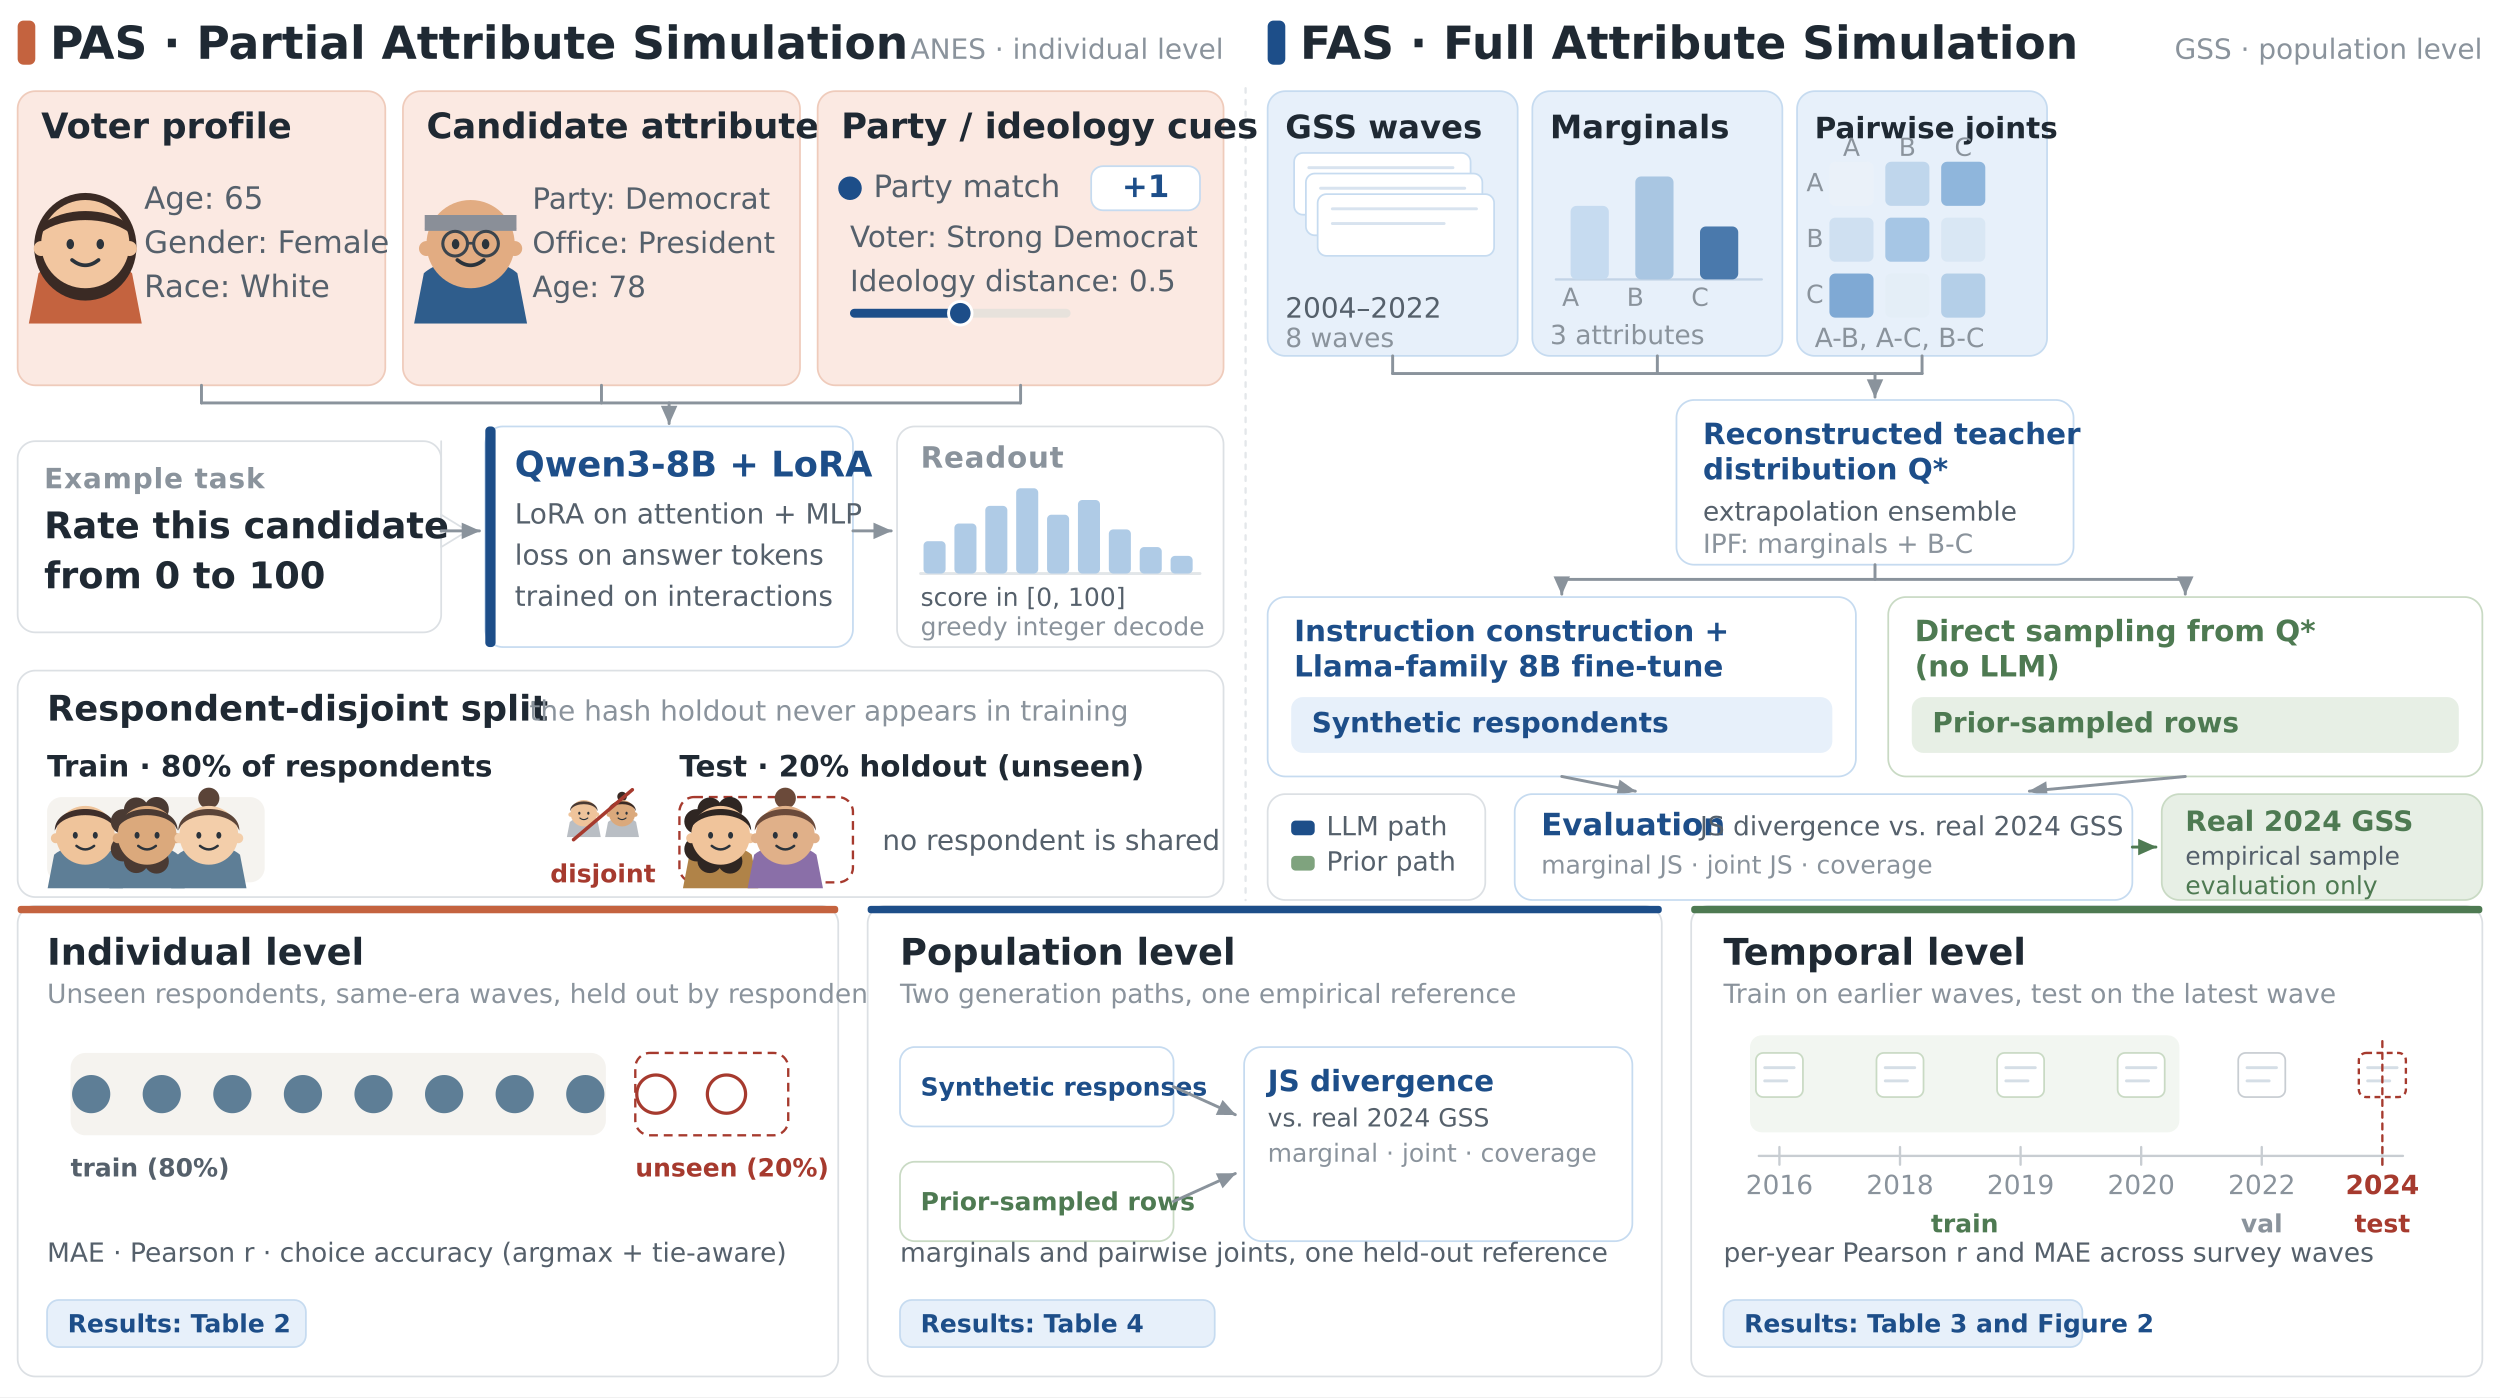
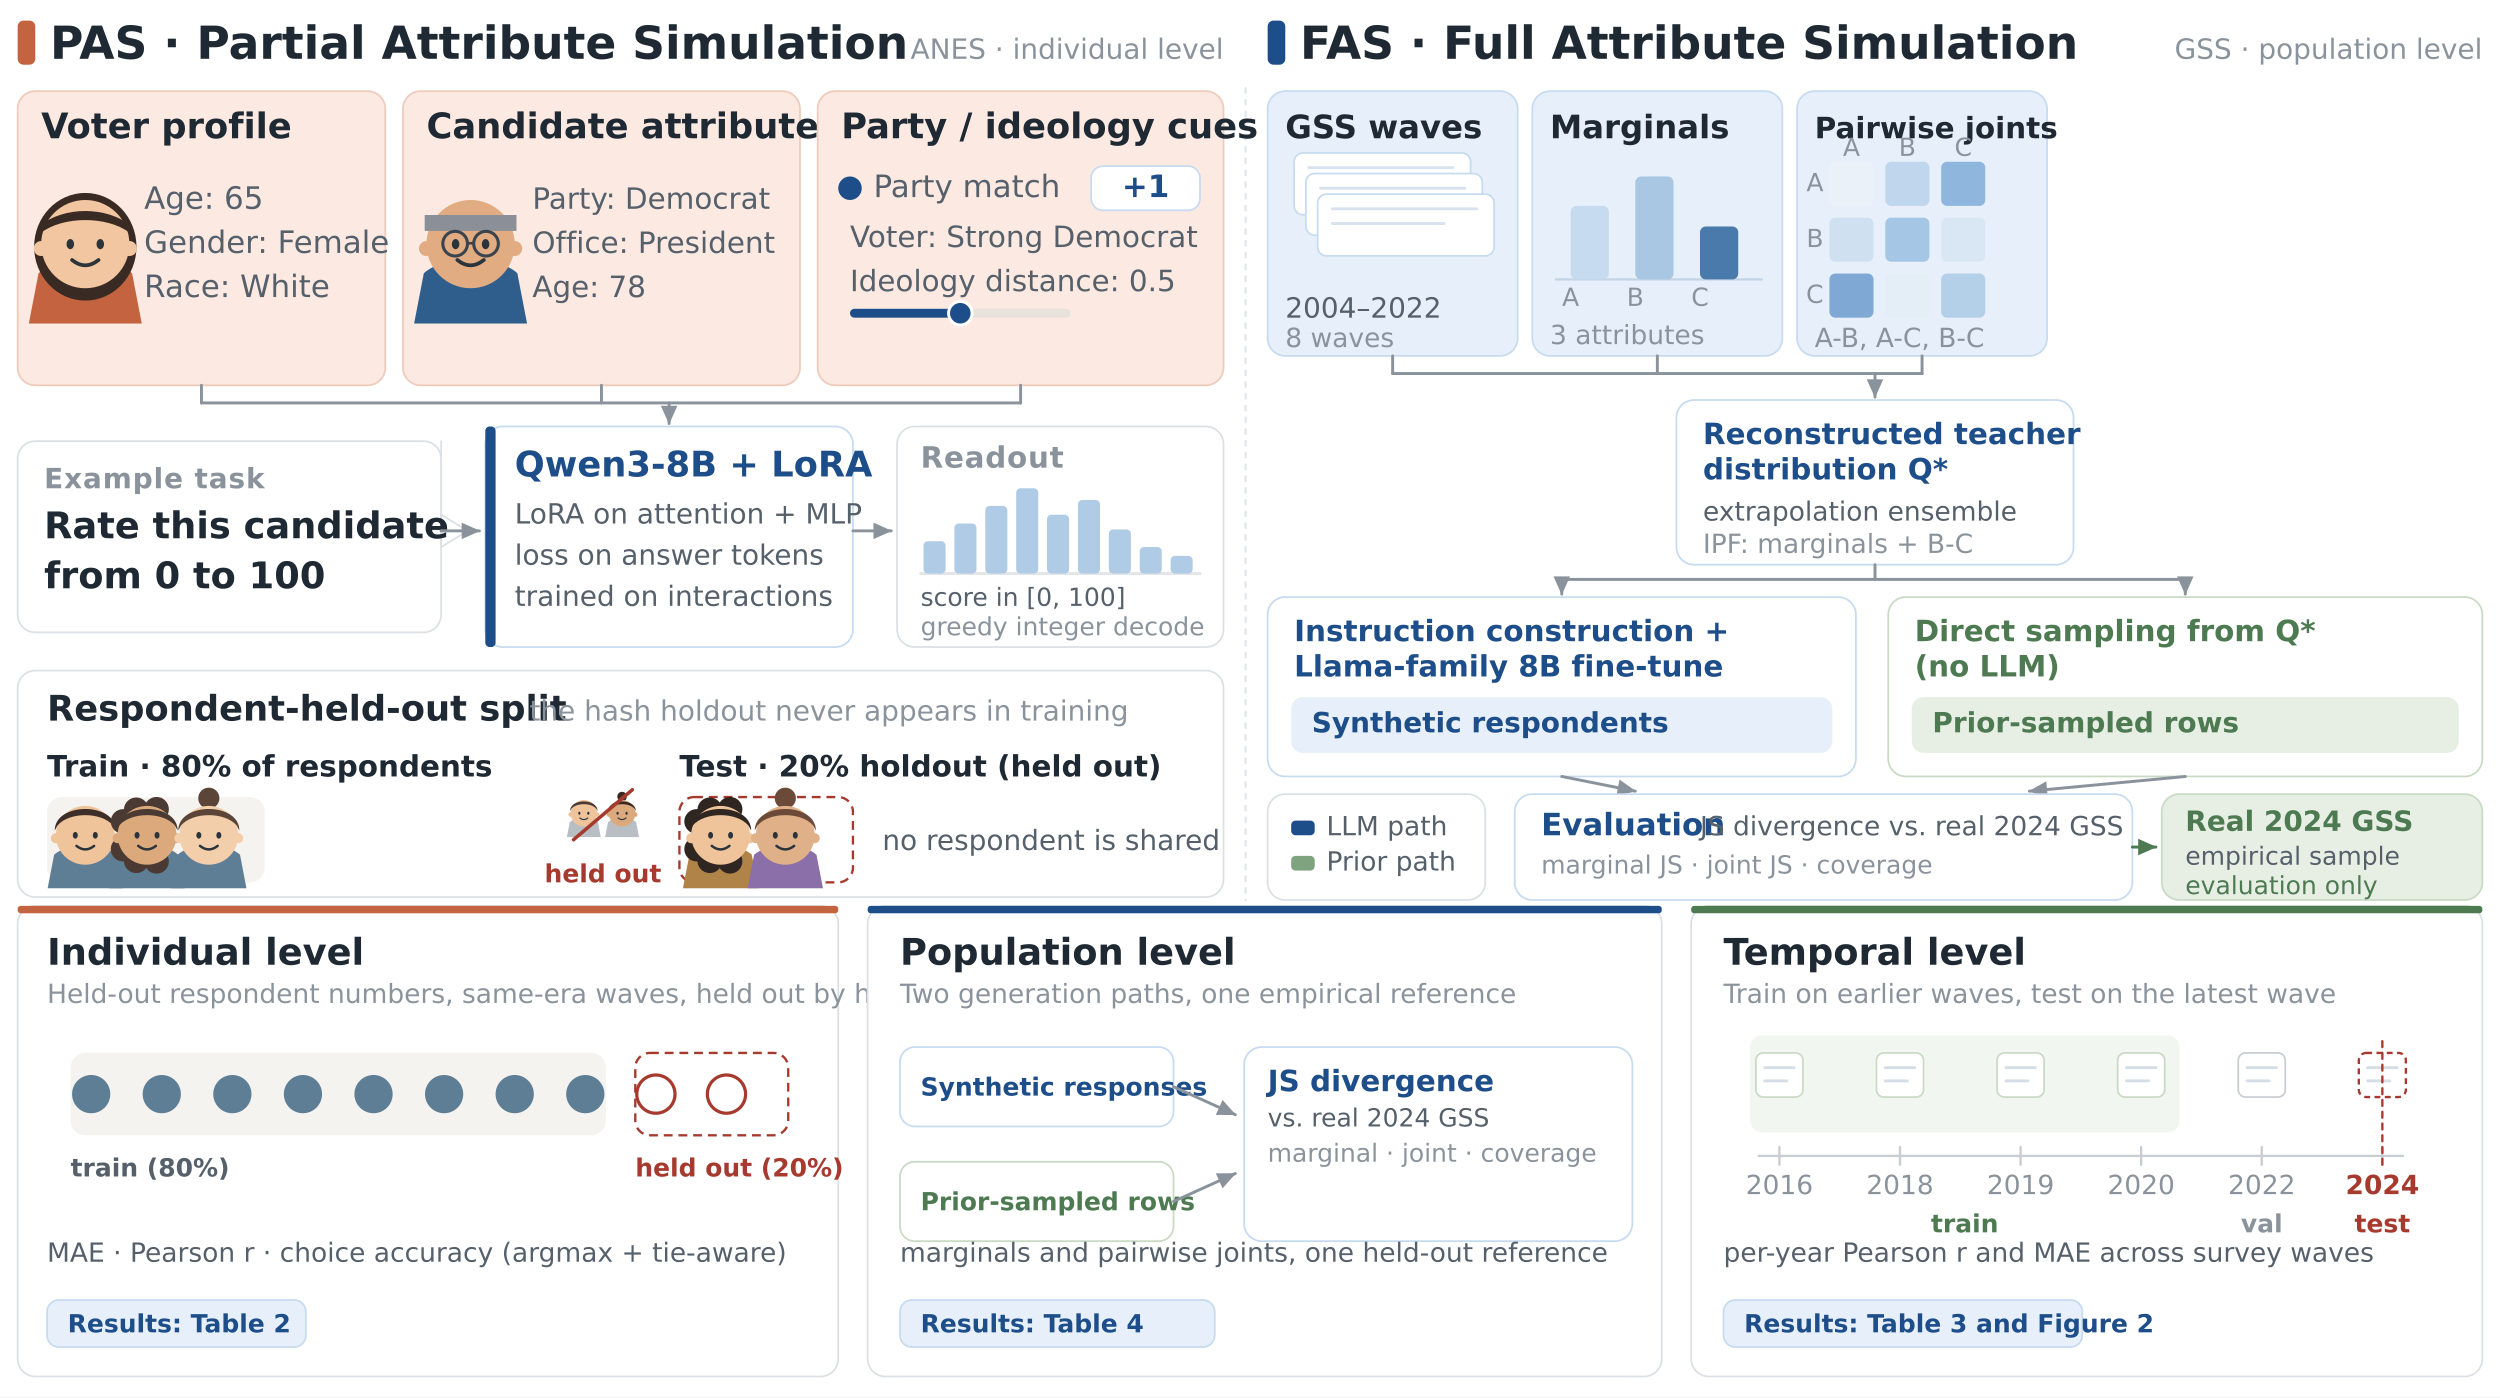
<svg xmlns="http://www.w3.org/2000/svg" width="170mm" height="95mm" viewBox="0 0 1700 950" font-family="'Source Sans 3', 'DejaVu Sans', sans-serif">
  <defs>
    <marker id="m8A939C" viewBox="0 0 10 10" refX="8.6" refY="5" markerWidth="7" markerHeight="7" orient="auto-start-reverse">
      <path d="M0,1 L9,5 L0,9 z" fill="#8A939C" />
    </marker>
    <marker id="m4E7A52" viewBox="0 0 10 10" refX="8.6" refY="5" markerWidth="7" markerHeight="7" orient="auto-start-reverse">
      <path d="M0,1 L9,5 L0,9 z" fill="#4E7A52" />
    </marker>
  </defs>
  <rect x="0" y="0" width="1700" height="950" fill="#FFFFFF" />
  <rect x="12" y="14" width="12" height="30" rx="4" fill="#C4633F" />
  <text x="34" y="40" font-size="31" fill="#1F2933" font-weight="700" font-family="'Source Sans 3', 'DejaVu Sans', sans-serif">PAS  ·  Partial Attribute Simulation</text>
  <text x="832" y="40" font-size="19" fill="#8A939C" font-weight="400" font-family="'Source Sans 3', 'DejaVu Sans', sans-serif" text-anchor="end">ANES  ·  individual level</text>
  <rect x="862" y="14" width="12" height="30" rx="4" fill="#1D4E89" />
  <text x="884" y="40" font-size="31" fill="#1F2933" font-weight="700" font-family="'Source Sans 3', 'DejaVu Sans', sans-serif">FAS  ·  Full Attribute Simulation</text>
  <text x="1688" y="40" font-size="19" fill="#8A939C" font-weight="400" font-family="'Source Sans 3', 'DejaVu Sans', sans-serif" text-anchor="end">GSS  ·  population level</text>
  <line x1="847" y1="60" x2="847" y2="612" stroke="#E4E7EA" stroke-width="1.6" stroke-linecap="round" stroke-dasharray="3 5" />
  <rect x="12" y="62" width="250" height="200" rx="12" fill="#FBE9E2" stroke="#EFCBBB" stroke-width="1.2" />
  <text x="28" y="94" font-size="24" fill="#1F2933" font-weight="600" font-family="'Source Sans 3', 'DejaVu Sans', sans-serif">Voter profile</text>
  <g transform="translate(58,166)">
    <path d="M -38.40 54.00 L -31.80 19.80 C -18.00 7.20 18.00 7.20 31.80 19.80 L 38.40 54.00 Z" fill="#C4633F" />
    <ellipse cx="0" cy="1.80" rx="34.80" ry="36.60" fill="#3A2A24" />
    <circle cx="-30.00" cy="3.00" r="5.10" fill="#F2C6A0" />
    <circle cx="30.00" cy="3.00" r="5.10" fill="#F2C6A0" />
    <circle cx="0" cy="0" r="30.00" fill="#F2C6A0" />
    <path d="M -30.60 -12.60 C -15.00 -25.80 15.00 -25.80 30.60 -12.60 L 30.00 -7.80 C 15.00 -19.20 -15.00 -19.20 -30.00 -7.80 Z" fill="#3A2A24" />
    <ellipse cx="-10.20" cy="0.00" rx="2.55" ry="3.45" fill="#2B333B" />
    <ellipse cx="10.20" cy="0.00" rx="2.55" ry="3.45" fill="#2B333B" />
    <path d="M -9.00 10.80 Q 0 18.00 9.00 10.80" fill="none" stroke="#2B333B" stroke-width="2.55" stroke-linecap="round" />
  </g>
  <text x="98" y="142" font-size="21" fill="#55606B" font-weight="400" font-family="'Source Sans 3', 'DejaVu Sans', sans-serif">Age: 65</text>
  <text x="98" y="172" font-size="21" fill="#55606B" font-weight="400" font-family="'Source Sans 3', 'DejaVu Sans', sans-serif">Gender: Female</text>
  <text x="98" y="202" font-size="21" fill="#55606B" font-weight="400" font-family="'Source Sans 3', 'DejaVu Sans', sans-serif">Race: White</text>
  <rect x="274" y="62" width="270" height="200" rx="12" fill="#FBE9E2" stroke="#EFCBBB" stroke-width="1.2" />
  <text x="290" y="94" font-size="24" fill="#1F2933" font-weight="600" font-family="'Source Sans 3', 'DejaVu Sans', sans-serif">Candidate attributes</text>
  <g transform="translate(320,166)">
    <path d="M -38.40 54.00 L -31.80 19.80 C -18.00 7.20 18.00 7.20 31.80 19.80 L 38.40 54.00 Z" fill="#2F5D8C" />
    <circle cx="-30.00" cy="3.00" r="5.10" fill="#E2AC82" />
    <circle cx="30.00" cy="3.00" r="5.10" fill="#E2AC82" />
    <circle cx="0" cy="0" r="30.00" fill="#E2AC82" />
    <path d="M -31.20 -9.00 L -31.20 -19.80 L 31.20 -19.80 L 31.20 -9.00 Z" fill="#8A8F98" />
    <path d="M -31.20 -10.80 C -18.00 -22.80 18.00 -22.80 31.20 -10.80 Z" fill="#8A8F98" />
    <ellipse cx="-10.20" cy="0.00" rx="2.55" ry="3.45" fill="#2B333B" />
    <ellipse cx="10.20" cy="0.00" rx="2.55" ry="3.45" fill="#2B333B" />
    <path d="M -9.00 10.80 Q 0 18.00 9.00 10.80" fill="none" stroke="#2B333B" stroke-width="2.55" stroke-linecap="round" />
    <circle cx="-10.50" cy="-0.30" r="8.40" fill="none" stroke="#3B444D" stroke-width="2.10" />
    <circle cx="10.50" cy="-0.30" r="8.40" fill="none" stroke="#3B444D" stroke-width="2.10" />
    <path d="M -2.10 -0.60 L 2.10 -0.60" stroke="#3B444D" stroke-width="1.80" fill="none" />
  </g>
  <text x="362" y="142" font-size="20" fill="#55606B" font-weight="400" font-family="'Source Sans 3', 'DejaVu Sans', sans-serif">Party: Democrat</text>
  <text x="362" y="172" font-size="20" fill="#55606B" font-weight="400" font-family="'Source Sans 3', 'DejaVu Sans', sans-serif">Office: President</text>
  <text x="362" y="202" font-size="20" fill="#55606B" font-weight="400" font-family="'Source Sans 3', 'DejaVu Sans', sans-serif">Age: 78</text>
  <rect x="556" y="62" width="276" height="200" rx="12" fill="#FBE9E2" stroke="#EFCBBB" stroke-width="1.2" />
  <text x="572" y="94" font-size="24" fill="#1F2933" font-weight="600" font-family="'Source Sans 3', 'DejaVu Sans', sans-serif">Party / ideology cues</text>
  <circle cx="578" cy="128" r="8" fill="#1D4E89" />
  <text x="594" y="134" font-size="21" fill="#55606B" font-weight="400" font-family="'Source Sans 3', 'DejaVu Sans', sans-serif">Party match</text>
  <rect x="742" y="113" width="74" height="30" rx="8" fill="#FFFFFF" stroke="#C6DBF0" stroke-width="1.2" />
  <text x="779" y="134" font-size="21" fill="#1D4E89" font-weight="700" font-family="'Source Sans 3', 'DejaVu Sans', sans-serif" text-anchor="middle">+1</text>
  <text x="578" y="168" font-size="20" fill="#55606B" font-weight="400" font-family="'Source Sans 3', 'DejaVu Sans', sans-serif">Voter: Strong Democrat</text>
  <text x="578" y="198" font-size="20" fill="#55606B" font-weight="400" font-family="'Source Sans 3', 'DejaVu Sans', sans-serif">Ideology distance: 0.5</text>
  <rect x="578" y="210" width="150" height="6" rx="3" fill="#E7E2DC" />
  <rect x="578" y="210" width="75" height="6" rx="3" fill="#1D4E89" />
  <circle cx="653" cy="213" r="8" fill="#1D4E89" stroke="#FFFFFF" stroke-width="2" />
  <line x1="137" y1="262" x2="137" y2="274" stroke="#8A939C" stroke-width="2.0" stroke-linecap="round" />
  <line x1="409" y1="262" x2="409" y2="274" stroke="#8A939C" stroke-width="2.0" stroke-linecap="round" />
  <line x1="694" y1="262" x2="694" y2="274" stroke="#8A939C" stroke-width="2.0" stroke-linecap="round" />
  <line x1="137" y1="274" x2="694" y2="274" stroke="#8A939C" stroke-width="2.0" stroke-linecap="round" />
  <line x1="455" y1="274" x2="455" y2="288" stroke="#8A939C" stroke-width="2.0" stroke-linecap="round" marker-end="url(#m8A939C)" />
  <rect x="12" y="300" width="288" height="130" rx="12" fill="#FFFFFF" stroke="#DCE0E4" stroke-width="1.2" />
  <path d="M 300 350 L 318 361 L 300 372 Z" fill="#FFFFFF" stroke="#DCE0E4" stroke-width="1.2" stroke-linecap="round" stroke-linejoin="round" />
  <line x1="300" y1="300" x2="300" y2="361" stroke="#DCE0E4" stroke-width="1.2" stroke-linecap="round" />
  <text x="30" y="332" font-size="19" fill="#8A939C" font-weight="600" font-family="'Source Sans 3', 'DejaVu Sans', sans-serif" letter-spacing="0.6">Example task</text>
  <text x="30" y="366" font-size="25" fill="#1F2933" font-weight="600" font-family="'Source Sans 3', 'DejaVu Sans', sans-serif">Rate this candidate</text>
  <text x="30" y="400" font-size="25" fill="#1F2933" font-weight="600" font-family="'Source Sans 3', 'DejaVu Sans', sans-serif">from 0 to 100</text>
  <rect x="330" y="290" width="250" height="150" rx="12" fill="#FFFFFF" stroke="#C6DBF0" stroke-width="1.2" />
  <rect x="330" y="290" width="7" height="150" rx="3" fill="#1D4E89" />
  <text x="350" y="324" font-size="24" fill="#1D4E89" font-weight="700" font-family="'Source Sans 3', 'DejaVu Sans', sans-serif">Qwen3-8B + LoRA</text>
  <text x="350" y="356" font-size="19" fill="#55606B" font-weight="400" font-family="'Source Sans 3', 'DejaVu Sans', sans-serif">LoRA on attention + MLP</text>
  <text x="350" y="384" font-size="19" fill="#55606B" font-weight="400" font-family="'Source Sans 3', 'DejaVu Sans', sans-serif">loss on answer tokens</text>
  <text x="350" y="412" font-size="19" fill="#55606B" font-weight="400" font-family="'Source Sans 3', 'DejaVu Sans', sans-serif">trained on interactions</text>
  <rect x="610" y="290" width="222" height="150" rx="12" fill="#FFFFFF" stroke="#DCE0E4" stroke-width="1.2" />
  <text x="626" y="318" font-size="20" fill="#8A939C" font-weight="600" font-family="'Source Sans 3', 'DejaVu Sans', sans-serif" letter-spacing="0.5">Readout</text>
  <line x1="626" y1="390" x2="816" y2="390" stroke="#E2E6E9" stroke-width="2" stroke-linecap="round" />
  <rect x="628" y="368" width="15" height="22" rx="3" fill="#AFCBE6" />
  <rect x="649" y="356" width="15" height="34" rx="3" fill="#AFCBE6" />
  <rect x="670" y="344" width="15" height="46" rx="3" fill="#AFCBE6" />
  <rect x="691" y="332" width="15" height="58" rx="3" fill="#AFCBE6" />
  <rect x="712" y="350" width="15" height="40" rx="3" fill="#AFCBE6" />
  <rect x="733" y="340" width="15" height="50" rx="3" fill="#AFCBE6" />
  <rect x="754" y="360" width="15" height="30" rx="3" fill="#AFCBE6" />
  <rect x="775" y="372" width="15" height="18" rx="3" fill="#AFCBE6" />
  <rect x="796" y="378" width="15" height="12" rx="3" fill="#AFCBE6" />
  <text x="626" y="412" font-size="17" fill="#55606B" font-weight="400" font-family="'Source Sans 3', 'DejaVu Sans', sans-serif">score in [0, 100]</text>
  <text x="626" y="432" font-size="17" fill="#8A939C" font-weight="400" font-family="'Source Sans 3', 'DejaVu Sans', sans-serif">greedy integer decode</text>
  <line x1="300" y1="361" x2="326" y2="361" stroke="#8A939C" stroke-width="2.0" stroke-linecap="round" marker-end="url(#m8A939C)" />
  <line x1="580" y1="361" x2="606" y2="361" stroke="#8A939C" stroke-width="2.0" stroke-linecap="round" marker-end="url(#m8A939C)" />
  <rect x="12" y="456" width="820" height="154" rx="12" fill="#FFFFFF" stroke="#DCE0E4" stroke-width="1.2" />
-   <text x="32" y="490" font-size="24" fill="#1F2933" font-weight="700" font-family="'Source Sans 3', 'DejaVu Sans', sans-serif">Respondent-disjoint split</text>
+   <text x="32" y="490" font-size="24" fill="#1F2933" font-weight="700" font-family="'Source Sans 3', 'DejaVu Sans', sans-serif">Respondent-held-out split</text>
  <text x="360" y="490" font-size="19" fill="#8A939C" font-weight="400" font-family="'Source Sans 3', 'DejaVu Sans', sans-serif">the hash holdout never appears in training</text>
  <text x="32" y="528" font-size="20" fill="#1F2933" font-weight="600" font-family="'Source Sans 3', 'DejaVu Sans', sans-serif">Train  ·  80% of respondents</text>
  <rect x="32" y="542" width="148" height="58" rx="10" fill="#F5F3EF" />
  <g transform="translate(58,568)">
    <path d="M -25.60 36.00 L -21.20 13.20 C -12.00 4.80 12.00 4.80 21.20 13.20 L 25.60 36.00 Z" fill="#5E7E96" />
    <circle cx="-20.00" cy="2.00" r="3.40" fill="#EFC49B" />
    <circle cx="20.00" cy="2.00" r="3.40" fill="#EFC49B" />
    <circle cx="0" cy="0" r="20.00" fill="#EFC49B" />
    <path d="M -20.80 -3.20 C -20.80 -22.80 20.80 -22.80 20.80 -3.20 L 18.80 -6.80 C 10.80 -16.00 -10.80 -16.00 -18.80 -6.80 Z" fill="#3E2E2A" />
    <ellipse cx="-6.80" cy="0.00" rx="1.70" ry="2.30" fill="#2B333B" />
    <ellipse cx="6.80" cy="0.00" rx="1.70" ry="2.30" fill="#2B333B" />
    <path d="M -6.00 7.20 Q 0 12.00 6.00 7.20" fill="none" stroke="#2B333B" stroke-width="1.70" stroke-linecap="round" />
  </g>
  <g transform="translate(100,568)">
    <path d="M -25.60 36.00 L -21.20 13.20 C -12.00 4.80 12.00 4.80 21.20 13.20 L 25.60 36.00 Z" fill="#5E7E96" />
    <circle cx="-16.28" cy="-9.40" r="8.40" fill="#4A3A33" />
    <circle cx="-7.35" cy="-17.31" r="8.40" fill="#4A3A33" />
    <circle cx="6.43" cy="-17.67" r="8.40" fill="#4A3A33" />
    <circle cx="6.43" cy="17.67" r="8.40" fill="#4A3A33" />
    <circle cx="-7.35" cy="17.31" r="8.40" fill="#4A3A33" />
    <circle cx="-16.28" cy="9.40" r="8.40" fill="#4A3A33" />
    <circle cx="-20.00" cy="2.00" r="3.40" fill="#DBA97C" />
    <circle cx="20.00" cy="2.00" r="3.40" fill="#DBA97C" />
    <circle cx="0" cy="0" r="20.00" fill="#DBA97C" />
    <path d="M -20.80 -3.20 C -20.80 -22.80 20.80 -22.80 20.80 -3.20 L 18.80 -6.80 C 10.80 -16.00 -10.80 -16.00 -18.80 -6.80 Z" fill="#4A3A33" />
    <ellipse cx="-6.80" cy="0.00" rx="1.70" ry="2.30" fill="#2B333B" />
    <ellipse cx="6.80" cy="0.00" rx="1.70" ry="2.30" fill="#2B333B" />
    <path d="M -6.00 7.20 Q 0 12.00 6.00 7.20" fill="none" stroke="#2B333B" stroke-width="1.70" stroke-linecap="round" />
  </g>
  <g transform="translate(142,568)">
    <path d="M -25.60 36.00 L -21.20 13.20 C -12.00 4.80 12.00 4.80 21.20 13.20 L 25.60 36.00 Z" fill="#5E7E96" />
    <circle cx="0" cy="-25.20" r="7.20" fill="#5B4438" />
    <circle cx="-20.00" cy="2.00" r="3.40" fill="#F3CEAA" />
    <circle cx="20.00" cy="2.00" r="3.40" fill="#F3CEAA" />
    <circle cx="0" cy="0" r="20.00" fill="#F3CEAA" />
    <path d="M -20.80 -3.20 C -20.80 -22.80 20.80 -22.80 20.80 -3.20 L 18.80 -6.80 C 10.80 -16.00 -10.80 -16.00 -18.80 -6.80 Z" fill="#5B4438" />
    <ellipse cx="-6.80" cy="0.00" rx="1.70" ry="2.30" fill="#2B333B" />
    <ellipse cx="6.80" cy="0.00" rx="1.70" ry="2.30" fill="#2B333B" />
    <path d="M -6.00 7.20 Q 0 12.00 6.00 7.20" fill="none" stroke="#2B333B" stroke-width="1.70" stroke-linecap="round" />
  </g>
  <g transform="translate(397,553)">
    <path d="M -11.52 16.20 L -9.54 5.94 C -5.40 2.16 5.40 2.16 9.54 5.94 L 11.52 16.20 Z" fill="#B9BEC4" />
    <circle cx="-9.00" cy="0.90" r="1.53" fill="#EFC49B" />
    <circle cx="9.00" cy="0.90" r="1.53" fill="#EFC49B" />
    <circle cx="0" cy="0" r="9.00" fill="#EFC49B" />
    <path d="M -9.36 -1.44 C -9.36 -10.26 9.36 -10.26 9.36 -1.44 L 8.46 -3.06 C 4.86 -7.20 -4.86 -7.20 -8.46 -3.06 Z" fill="#4A3A33" />
    <ellipse cx="-3.06" cy="0.00" rx="0.77" ry="1.04" fill="#2B333B" />
    <ellipse cx="3.06" cy="0.00" rx="0.77" ry="1.04" fill="#2B333B" />
    <path d="M -2.70 3.24 Q 0 5.40 2.70 3.24" fill="none" stroke="#2B333B" stroke-width="0.77" stroke-linecap="round" />
  </g>
  <g transform="translate(423,553)">
    <path d="M -11.52 16.20 L -9.54 5.94 C -5.40 2.16 5.40 2.16 9.54 5.94 L 11.52 16.20 Z" fill="#B9BEC4" />
    <circle cx="0" cy="-11.34" r="3.24" fill="#3A2A24" />
    <circle cx="-9.00" cy="0.90" r="1.53" fill="#DBA97C" />
    <circle cx="9.00" cy="0.90" r="1.53" fill="#DBA97C" />
    <circle cx="0" cy="0" r="9.00" fill="#DBA97C" />
    <path d="M -9.36 -1.44 C -9.36 -10.26 9.36 -10.26 9.36 -1.44 L 8.46 -3.06 C 4.86 -7.20 -4.86 -7.20 -8.46 -3.06 Z" fill="#3A2A24" />
    <ellipse cx="-3.06" cy="0.00" rx="0.77" ry="1.04" fill="#2B333B" />
    <ellipse cx="3.06" cy="0.00" rx="0.77" ry="1.04" fill="#2B333B" />
    <path d="M -2.70 3.24 Q 0 5.40 2.70 3.24" fill="none" stroke="#2B333B" stroke-width="0.77" stroke-linecap="round" />
  </g>
  <path d="M 390 571 L 430 537" fill="none" stroke="#A63A2E" stroke-width="2.4" stroke-linecap="round" stroke-linejoin="round" />
-   <text x="410" y="600" font-size="17" fill="#A63A2E" font-weight="600" font-family="'Source Sans 3', 'DejaVu Sans', sans-serif" text-anchor="middle">disjoint</text>
-   <text x="462" y="528" font-size="20" fill="#1F2933" font-weight="600" font-family="'Source Sans 3', 'DejaVu Sans', sans-serif">Test  ·  20% holdout (unseen)</text>
+   <text x="410" y="600" font-size="17" fill="#A63A2E" font-weight="600" font-family="'Source Sans 3', 'DejaVu Sans', sans-serif" text-anchor="middle">held out</text>
+   <text x="462" y="528" font-size="20" fill="#1F2933" font-weight="600" font-family="'Source Sans 3', 'DejaVu Sans', sans-serif">Test  ·  20% holdout (held out)</text>
  <rect x="462" y="542" width="118" height="58" rx="10" fill="none" stroke="#A63A2E" stroke-width="1.6" stroke-dasharray="6 4" />
  <g transform="translate(490,568)">
    <path d="M -25.60 36.00 L -21.20 13.20 C -12.00 4.80 12.00 4.80 21.20 13.20 L 25.60 36.00 Z" fill="#B08348" />
    <circle cx="-16.28" cy="-9.40" r="8.40" fill="#2F2622" />
    <circle cx="-7.35" cy="-17.31" r="8.40" fill="#2F2622" />
    <circle cx="6.43" cy="-17.67" r="8.40" fill="#2F2622" />
    <circle cx="6.43" cy="17.67" r="8.40" fill="#2F2622" />
    <circle cx="-7.35" cy="17.31" r="8.40" fill="#2F2622" />
    <circle cx="-16.28" cy="9.40" r="8.40" fill="#2F2622" />
    <circle cx="-20.00" cy="2.00" r="3.40" fill="#F0C49B" />
    <circle cx="20.00" cy="2.00" r="3.40" fill="#F0C49B" />
    <circle cx="0" cy="0" r="20.00" fill="#F0C49B" />
    <path d="M -20.80 -3.20 C -20.80 -22.80 20.80 -22.80 20.80 -3.20 L 18.80 -6.80 C 10.80 -16.00 -10.80 -16.00 -18.80 -6.80 Z" fill="#2F2622" />
    <ellipse cx="-6.80" cy="0.00" rx="1.70" ry="2.30" fill="#2B333B" />
    <ellipse cx="6.80" cy="0.00" rx="1.70" ry="2.30" fill="#2B333B" />
    <path d="M -6.00 7.20 Q 0 12.00 6.00 7.20" fill="none" stroke="#2B333B" stroke-width="1.70" stroke-linecap="round" />
  </g>
  <g transform="translate(534,568)">
    <path d="M -25.60 36.00 L -21.20 13.20 C -12.00 4.80 12.00 4.80 21.20 13.20 L 25.60 36.00 Z" fill="#8A6FA8" />
    <circle cx="0" cy="-25.20" r="7.20" fill="#6B4A3A" />
    <circle cx="-20.00" cy="2.00" r="3.40" fill="#E0B089" />
    <circle cx="20.00" cy="2.00" r="3.40" fill="#E0B089" />
    <circle cx="0" cy="0" r="20.00" fill="#E0B089" />
    <path d="M -20.80 -3.20 C -20.80 -22.80 20.80 -22.80 20.80 -3.20 L 18.80 -6.80 C 10.80 -16.00 -10.80 -16.00 -18.80 -6.80 Z" fill="#6B4A3A" />
    <ellipse cx="-6.80" cy="0.00" rx="1.70" ry="2.30" fill="#2B333B" />
    <ellipse cx="6.80" cy="0.00" rx="1.70" ry="2.30" fill="#2B333B" />
    <path d="M -6.00 7.20 Q 0 12.00 6.00 7.20" fill="none" stroke="#2B333B" stroke-width="1.70" stroke-linecap="round" />
  </g>
  <text x="600" y="578" font-size="19" fill="#55606B" font-weight="400" font-family="'Source Sans 3', 'DejaVu Sans', sans-serif">no respondent is shared</text>
  <rect x="862" y="62" width="170" height="180" rx="12" fill="#E7F0FA" stroke="#C6DBF0" stroke-width="1.2" />
  <text x="874" y="94" font-size="22" fill="#1F2933" font-weight="600" font-family="'Source Sans 3', 'DejaVu Sans', sans-serif">GSS waves</text>
  <rect x="880" y="104" width="120" height="42" rx="6" fill="#FFFFFF" stroke="#C6DBF0" stroke-width="1.2" />
  <line x1="890" y1="114" x2="988" y2="114" stroke="#D8E3EF" stroke-width="2" stroke-linecap="round" />
  <line x1="890" y1="124" x2="966" y2="124" stroke="#D8E3EF" stroke-width="2" stroke-linecap="round" />
  <rect x="888" y="118" width="120" height="42" rx="6" fill="#FFFFFF" stroke="#C6DBF0" stroke-width="1.2" />
  <line x1="898" y1="128" x2="996" y2="128" stroke="#D8E3EF" stroke-width="2" stroke-linecap="round" />
  <line x1="898" y1="138" x2="974" y2="138" stroke="#D8E3EF" stroke-width="2" stroke-linecap="round" />
  <rect x="896" y="132" width="120" height="42" rx="6" fill="#FFFFFF" stroke="#C6DBF0" stroke-width="1.2" />
  <line x1="906" y1="142" x2="1004" y2="142" stroke="#D8E3EF" stroke-width="2" stroke-linecap="round" />
  <line x1="906" y1="152" x2="982" y2="152" stroke="#D8E3EF" stroke-width="2" stroke-linecap="round" />
  <text x="874" y="216" font-size="19" fill="#55606B" font-weight="400" font-family="'Source Sans 3', 'DejaVu Sans', sans-serif">2004–2022</text>
  <text x="874" y="236" font-size="18" fill="#8A939C" font-weight="400" font-family="'Source Sans 3', 'DejaVu Sans', sans-serif">8 waves</text>
  <rect x="1042" y="62" width="170" height="180" rx="12" fill="#E7F0FA" stroke="#C6DBF0" stroke-width="1.2" />
  <text x="1054" y="94" font-size="22" fill="#1F2933" font-weight="600" font-family="'Source Sans 3', 'DejaVu Sans', sans-serif">Marginals</text>
  <line x1="1058" y1="190" x2="1198" y2="190" stroke="#C3D4E6" stroke-width="1.6" stroke-linecap="round" />
  <rect x="1068" y="140" width="26" height="50" rx="4" fill="#C6DBF0" />
  <rect x="1112" y="120" width="26" height="70" rx="4" fill="#A9C6E2" />
  <rect x="1156" y="154" width="26" height="36" rx="4" fill="#4A79AC" />
  <text x="1068" y="208" font-size="17" fill="#8A939C" font-weight="400" font-family="'Source Sans 3', 'DejaVu Sans', sans-serif" text-anchor="middle">A</text>
  <text x="1112" y="208" font-size="17" fill="#8A939C" font-weight="400" font-family="'Source Sans 3', 'DejaVu Sans', sans-serif" text-anchor="middle">B</text>
  <text x="1156" y="208" font-size="17" fill="#8A939C" font-weight="400" font-family="'Source Sans 3', 'DejaVu Sans', sans-serif" text-anchor="middle">C</text>
  <text x="1054" y="234" font-size="18" fill="#8A939C" font-weight="400" font-family="'Source Sans 3', 'DejaVu Sans', sans-serif">3 attributes</text>
  <rect x="1222" y="62" width="170" height="180" rx="12" fill="#E7F0FA" stroke="#C6DBF0" stroke-width="1.2" />
  <text x="1234" y="94" font-size="20" fill="#1F2933" font-weight="600" font-family="'Source Sans 3', 'DejaVu Sans', sans-serif">Pairwise joints</text>
  <rect x="1244" y="110" width="30" height="30" rx="4" fill="#EAF1F9" />
  <rect x="1282" y="110" width="30" height="30" rx="4" fill="#BFD6EC" />
  <rect x="1320" y="110" width="30" height="30" rx="4" fill="#8FB6DC" />
  <rect x="1244" y="148" width="30" height="30" rx="4" fill="#CFE0F1" />
  <rect x="1282" y="148" width="30" height="30" rx="4" fill="#A6C6E5" />
  <rect x="1320" y="148" width="30" height="30" rx="4" fill="#D9E7F4" />
  <rect x="1244" y="186" width="30" height="30" rx="4" fill="#7FA9D4" />
  <rect x="1282" y="186" width="30" height="30" rx="4" fill="#E4EEF7" />
  <rect x="1320" y="186" width="30" height="30" rx="4" fill="#B4CFE8" />
  <text x="1259" y="106" font-size="17" fill="#8A939C" font-weight="400" font-family="'Source Sans 3', 'DejaVu Sans', sans-serif" text-anchor="middle">A</text>
  <text x="1297" y="106" font-size="17" fill="#8A939C" font-weight="400" font-family="'Source Sans 3', 'DejaVu Sans', sans-serif" text-anchor="middle">B</text>
  <text x="1335" y="106" font-size="17" fill="#8A939C" font-weight="400" font-family="'Source Sans 3', 'DejaVu Sans', sans-serif" text-anchor="middle">C</text>
  <text x="1240" y="130" font-size="17" fill="#8A939C" font-weight="400" font-family="'Source Sans 3', 'DejaVu Sans', sans-serif" text-anchor="end">A</text>
  <text x="1240" y="168" font-size="17" fill="#8A939C" font-weight="400" font-family="'Source Sans 3', 'DejaVu Sans', sans-serif" text-anchor="end">B</text>
  <text x="1240" y="206" font-size="17" fill="#8A939C" font-weight="400" font-family="'Source Sans 3', 'DejaVu Sans', sans-serif" text-anchor="end">C</text>
  <text x="1234" y="236" font-size="18" fill="#8A939C" font-weight="400" font-family="'Source Sans 3', 'DejaVu Sans', sans-serif">A-B, A-C, B-C</text>
  <line x1="947" y1="242" x2="947" y2="254" stroke="#8A939C" stroke-width="2.0" stroke-linecap="round" />
  <line x1="1127" y1="242" x2="1127" y2="254" stroke="#8A939C" stroke-width="2.0" stroke-linecap="round" />
  <line x1="1307" y1="242" x2="1307" y2="254" stroke="#8A939C" stroke-width="2.0" stroke-linecap="round" />
  <line x1="947" y1="254" x2="1307" y2="254" stroke="#8A939C" stroke-width="2.0" stroke-linecap="round" />
  <line x1="1275" y1="254" x2="1275" y2="270" stroke="#8A939C" stroke-width="2.0" stroke-linecap="round" marker-end="url(#m8A939C)" />
  <rect x="1140" y="272" width="270" height="112" rx="12" fill="#FFFFFF" stroke="#C6DBF0" stroke-width="1.2" />
  <text x="1158" y="302" font-size="20" fill="#1D4E89" font-weight="700" font-family="'Source Sans 3', 'DejaVu Sans', sans-serif">Reconstructed teacher</text>
  <text x="1158" y="326" font-size="20" fill="#1D4E89" font-weight="700" font-family="'Source Sans 3', 'DejaVu Sans', sans-serif">distribution Q*</text>
  <text x="1158" y="354" font-size="18" fill="#55606B" font-weight="400" font-family="'Source Sans 3', 'DejaVu Sans', sans-serif">extrapolation ensemble</text>
  <text x="1158" y="376" font-size="18" fill="#8A939C" font-weight="400" font-family="'Source Sans 3', 'DejaVu Sans', sans-serif">IPF: marginals + B-C</text>
  <line x1="1275" y1="384" x2="1275" y2="394" stroke="#8A939C" stroke-width="2.0" stroke-linecap="round" />
  <line x1="1062" y1="394" x2="1486" y2="394" stroke="#8A939C" stroke-width="2.0" stroke-linecap="round" />
  <line x1="1062" y1="394" x2="1062" y2="404" stroke="#8A939C" stroke-width="2.0" stroke-linecap="round" marker-end="url(#m8A939C)" />
  <line x1="1486" y1="394" x2="1486" y2="404" stroke="#8A939C" stroke-width="2.0" stroke-linecap="round" marker-end="url(#m8A939C)" />
  <rect x="862" y="406" width="400" height="122" rx="12" fill="#FFFFFF" stroke="#C6DBF0" stroke-width="1.2" />
  <text x="880" y="436" font-size="20" fill="#1D4E89" font-weight="700" font-family="'Source Sans 3', 'DejaVu Sans', sans-serif">Instruction construction +</text>
  <text x="880" y="460" font-size="20" fill="#1D4E89" font-weight="700" font-family="'Source Sans 3', 'DejaVu Sans', sans-serif">Llama-family 8B fine-tune</text>
  <rect x="878" y="474" width="368" height="38" rx="8" fill="#E7F0FA" />
  <text x="892" y="498" font-size="19" fill="#1D4E89" font-weight="600" font-family="'Source Sans 3', 'DejaVu Sans', sans-serif">Synthetic respondents</text>
  <rect x="1284" y="406" width="404" height="122" rx="12" fill="#FFFFFF" stroke="#C9DAC4" stroke-width="1.2" />
  <text x="1302" y="436" font-size="20" fill="#4E7A52" font-weight="700" font-family="'Source Sans 3', 'DejaVu Sans', sans-serif">Direct sampling from Q*</text>
  <text x="1302" y="460" font-size="20" fill="#4E7A52" font-weight="700" font-family="'Source Sans 3', 'DejaVu Sans', sans-serif">(no LLM)</text>
  <rect x="1300" y="474" width="372" height="38" rx="8" fill="#E7EFE5" />
  <text x="1314" y="498" font-size="19" fill="#4E7A52" font-weight="600" font-family="'Source Sans 3', 'DejaVu Sans', sans-serif">Prior-sampled rows</text>
  <line x1="1062" y1="528" x2="1112" y2="538" stroke="#8A939C" stroke-width="2.0" stroke-linecap="round" marker-end="url(#m8A939C)" />
  <line x1="1486" y1="528" x2="1380" y2="538" stroke="#8A939C" stroke-width="2.0" stroke-linecap="round" marker-end="url(#m8A939C)" />
  <rect x="862" y="540" width="148" height="72" rx="12" fill="#FFFFFF" stroke="#DCE0E4" stroke-width="1.2" />
  <rect x="878" y="558" width="16" height="10" rx="3" fill="#1D4E89" />
  <text x="902" y="568" font-size="18" fill="#55606B" font-weight="400" font-family="'Source Sans 3', 'DejaVu Sans', sans-serif">LLM path</text>
  <rect x="878" y="582" width="16" height="10" rx="3" fill="#7FA37E" />
  <text x="902" y="592" font-size="18" fill="#55606B" font-weight="400" font-family="'Source Sans 3', 'DejaVu Sans', sans-serif">Prior path</text>
  <rect x="1030" y="540" width="420" height="72" rx="12" fill="#FFFFFF" stroke="#C6DBF0" stroke-width="1.2" />
  <text x="1048" y="568" font-size="21" fill="#1D4E89" font-weight="700" font-family="'Source Sans 3', 'DejaVu Sans', sans-serif">Evaluation</text>
  <text x="1156" y="568" font-size="18" fill="#55606B" font-weight="400" font-family="'Source Sans 3', 'DejaVu Sans', sans-serif">JS divergence vs. real 2024 GSS</text>
  <text x="1048" y="594" font-size="17" fill="#8A939C" font-weight="400" font-family="'Source Sans 3', 'DejaVu Sans', sans-serif">marginal JS  ·  joint JS  ·  coverage</text>
  <rect x="1470" y="540" width="218" height="72" rx="12" fill="#E7EFE5" stroke="#C9DAC4" stroke-width="1.2" />
  <text x="1486" y="565" font-size="19" fill="#4E7A52" font-weight="700" font-family="'Source Sans 3', 'DejaVu Sans', sans-serif">Real 2024 GSS</text>
  <text x="1486" y="588" font-size="17" fill="#55606B" font-weight="400" font-family="'Source Sans 3', 'DejaVu Sans', sans-serif">empirical sample</text>
  <text x="1486" y="608" font-size="17" fill="#4E7A52" font-weight="400" font-family="'Source Sans 3', 'DejaVu Sans', sans-serif">evaluation only</text>
  <line x1="1450" y1="576" x2="1466" y2="576" stroke="#4E7A52" stroke-width="2.0" stroke-linecap="round" marker-end="url(#m4E7A52)" />
  <rect x="12" y="616" width="558" height="320" rx="12" fill="#FFFFFF" stroke="#DCE0E4" stroke-width="1.2" />
  <rect x="12" y="616" width="558" height="5" rx="2" fill="#C4633F" />
  <text x="32" y="656" font-size="25" fill="#1F2933" font-weight="700" font-family="'Source Sans 3', 'DejaVu Sans', sans-serif">Individual level</text>
-   <text x="32" y="682" font-size="18" fill="#8A939C" font-weight="400" font-family="'Source Sans 3', 'DejaVu Sans', sans-serif">Unseen respondents, same-era waves, held out by respondent hash</text>
+   <text x="32" y="682" font-size="18" fill="#8A939C" font-weight="400" font-family="'Source Sans 3', 'DejaVu Sans', sans-serif">Held-out respondent numbers, same-era waves, held out by hash</text>
  <rect x="48" y="716" width="364" height="56" rx="10" fill="#F5F3EF" />
  <rect x="432" y="716" width="104" height="56" rx="10" fill="none" stroke="#A63A2E" stroke-width="1.6" stroke-dasharray="6 4" />
  <circle cx="62" cy="744" r="13" fill="#5E7E96" />
  <circle cx="110" cy="744" r="13" fill="#5E7E96" />
  <circle cx="158" cy="744" r="13" fill="#5E7E96" />
  <circle cx="206" cy="744" r="13" fill="#5E7E96" />
  <circle cx="254" cy="744" r="13" fill="#5E7E96" />
  <circle cx="302" cy="744" r="13" fill="#5E7E96" />
  <circle cx="350" cy="744" r="13" fill="#5E7E96" />
  <circle cx="398" cy="744" r="13" fill="#5E7E96" />
  <circle cx="446" cy="744" r="13" fill="#FFFFFF" stroke="#A63A2E" stroke-width="2.2" />
  <circle cx="494" cy="744" r="13" fill="#FFFFFF" stroke="#A63A2E" stroke-width="2.2" />
  <text x="48" y="800" font-size="17" fill="#55606B" font-weight="600" font-family="'Source Sans 3', 'DejaVu Sans', sans-serif">train (80%)</text>
-   <text x="432" y="800" font-size="17" fill="#A63A2E" font-weight="600" font-family="'Source Sans 3', 'DejaVu Sans', sans-serif">unseen (20%)</text>
+   <text x="432" y="800" font-size="17" fill="#A63A2E" font-weight="600" font-family="'Source Sans 3', 'DejaVu Sans', sans-serif">held out (20%)</text>
  <text x="32" y="858" font-size="18" fill="#55606B" font-weight="400" font-family="'Source Sans 3', 'DejaVu Sans', sans-serif">MAE  ·  Pearson r  ·  choice accuracy (argmax + tie-aware)</text>
  <rect x="32" y="884" width="176" height="32" rx="8" fill="#E7F0FA" stroke="#C6DBF0" stroke-width="1.2" />
  <text x="46" y="906" font-size="17" fill="#1D4E89" font-weight="600" font-family="'Source Sans 3', 'DejaVu Sans', sans-serif">Results: Table 2</text>
  <rect x="590" y="616" width="540" height="320" rx="12" fill="#FFFFFF" stroke="#DCE0E4" stroke-width="1.2" />
  <rect x="590" y="616" width="540" height="5" rx="2" fill="#1D4E89" />
  <text x="612" y="656" font-size="25" fill="#1F2933" font-weight="700" font-family="'Source Sans 3', 'DejaVu Sans', sans-serif">Population level</text>
  <text x="612" y="682" font-size="18" fill="#8A939C" font-weight="400" font-family="'Source Sans 3', 'DejaVu Sans', sans-serif">Two generation paths, one empirical reference</text>
  <rect x="612" y="712" width="186" height="54" rx="10" fill="#FFFFFF" stroke="#C6DBF0" stroke-width="1.2" />
  <text x="626" y="745" font-size="17" fill="#1D4E89" font-weight="600" font-family="'Source Sans 3', 'DejaVu Sans', sans-serif">Synthetic responses</text>
  <rect x="612" y="790" width="186" height="54" rx="10" fill="#FFFFFF" stroke="#C9DAC4" stroke-width="1.2" />
  <text x="626" y="823" font-size="17" fill="#4E7A52" font-weight="600" font-family="'Source Sans 3', 'DejaVu Sans', sans-serif">Prior-sampled rows</text>
  <line x1="798" y1="739" x2="840" y2="758" stroke="#8A939C" stroke-width="2.0" stroke-linecap="round" marker-end="url(#m8A939C)" />
  <line x1="798" y1="817" x2="840" y2="798" stroke="#8A939C" stroke-width="2.0" stroke-linecap="round" marker-end="url(#m8A939C)" />
  <rect x="846" y="712" width="264" height="132" rx="12" fill="#FFFFFF" stroke="#C6DBF0" stroke-width="1.2" />
  <text x="862" y="742" font-size="20" fill="#1D4E89" font-weight="700" font-family="'Source Sans 3', 'DejaVu Sans', sans-serif">JS divergence</text>
  <text x="862" y="766" font-size="17" fill="#55606B" font-weight="400" font-family="'Source Sans 3', 'DejaVu Sans', sans-serif">vs. real 2024 GSS</text>
  <text x="862" y="790" font-size="17" fill="#8A939C" font-weight="400" font-family="'Source Sans 3', 'DejaVu Sans', sans-serif">marginal  ·  joint  ·  coverage</text>
  <text x="612" y="858" font-size="18" fill="#55606B" font-weight="400" font-family="'Source Sans 3', 'DejaVu Sans', sans-serif">marginals and pairwise joints, one held-out reference</text>
  <rect x="612" y="884" width="214" height="32" rx="8" fill="#E7F0FA" stroke="#C6DBF0" stroke-width="1.2" />
  <text x="626" y="906" font-size="17" fill="#1D4E89" font-weight="600" font-family="'Source Sans 3', 'DejaVu Sans', sans-serif">Results: Table 4</text>
  <rect x="1150" y="616" width="538" height="320" rx="12" fill="#FFFFFF" stroke="#DCE0E4" stroke-width="1.2" />
  <rect x="1150" y="616" width="538" height="5" rx="2" fill="#4E7A52" />
  <text x="1172" y="656" font-size="25" fill="#1F2933" font-weight="700" font-family="'Source Sans 3', 'DejaVu Sans', sans-serif">Temporal level</text>
  <text x="1172" y="682" font-size="18" fill="#8A939C" font-weight="400" font-family="'Source Sans 3', 'DejaVu Sans', sans-serif">Train on earlier waves, test on the latest wave</text>
  <rect x="1190" y="704" width="292" height="66" rx="8" fill="#E7EFE5" opacity="0.55" />
  <rect x="1194" y="716" width="32" height="30" rx="5" fill="#FFFFFF" stroke="#C9DAC4" stroke-width="1.2" />
  <line x1="1200" y1="726" x2="1220" y2="726" stroke="#D5DEE6" stroke-width="2" stroke-linecap="round" />
  <line x1="1200" y1="735" x2="1215" y2="735" stroke="#D5DEE6" stroke-width="2" stroke-linecap="round" />
  <rect x="1276" y="716" width="32" height="30" rx="5" fill="#FFFFFF" stroke="#C9DAC4" stroke-width="1.2" />
  <line x1="1282" y1="726" x2="1302" y2="726" stroke="#D5DEE6" stroke-width="2" stroke-linecap="round" />
  <line x1="1282" y1="735" x2="1297" y2="735" stroke="#D5DEE6" stroke-width="2" stroke-linecap="round" />
  <rect x="1358" y="716" width="32" height="30" rx="5" fill="#FFFFFF" stroke="#C9DAC4" stroke-width="1.2" />
  <line x1="1364" y1="726" x2="1384" y2="726" stroke="#D5DEE6" stroke-width="2" stroke-linecap="round" />
  <line x1="1364" y1="735" x2="1379" y2="735" stroke="#D5DEE6" stroke-width="2" stroke-linecap="round" />
  <rect x="1440" y="716" width="32" height="30" rx="5" fill="#FFFFFF" stroke="#C9DAC4" stroke-width="1.2" />
  <line x1="1446" y1="726" x2="1466" y2="726" stroke="#D5DEE6" stroke-width="2" stroke-linecap="round" />
  <line x1="1446" y1="735" x2="1461" y2="735" stroke="#D5DEE6" stroke-width="2" stroke-linecap="round" />
  <rect x="1522" y="716" width="32" height="30" rx="5" fill="#FFFFFF" stroke="#C8CDD2" stroke-width="1.2" />
  <line x1="1528" y1="726" x2="1548" y2="726" stroke="#D5DEE6" stroke-width="2" stroke-linecap="round" />
  <line x1="1528" y1="735" x2="1543" y2="735" stroke="#D5DEE6" stroke-width="2" stroke-linecap="round" />
  <rect x="1604" y="716" width="32" height="30" rx="5" fill="#FFFFFF" stroke="#A63A2E" stroke-width="1.6" stroke-dasharray="4 3" />
  <line x1="1610" y1="726" x2="1630" y2="726" stroke="#D5DEE6" stroke-width="2" stroke-linecap="round" />
  <line x1="1610" y1="735" x2="1625" y2="735" stroke="#D5DEE6" stroke-width="2" stroke-linecap="round" />
  <line x1="1196" y1="786" x2="1634" y2="786" stroke="#C8CDD2" stroke-width="1.6" stroke-linecap="round" />
  <line x1="1210" y1="780" x2="1210" y2="792" stroke="#C8CDD2" stroke-width="1.6" stroke-linecap="round" />
  <text x="1210" y="812" font-size="18" fill="#8A939C" font-weight="400" font-family="'Source Sans 3', 'DejaVu Sans', sans-serif" text-anchor="middle">2016</text>
  <line x1="1292" y1="780" x2="1292" y2="792" stroke="#C8CDD2" stroke-width="1.6" stroke-linecap="round" />
  <text x="1292" y="812" font-size="18" fill="#8A939C" font-weight="400" font-family="'Source Sans 3', 'DejaVu Sans', sans-serif" text-anchor="middle">2018</text>
  <line x1="1374" y1="780" x2="1374" y2="792" stroke="#C8CDD2" stroke-width="1.6" stroke-linecap="round" />
  <text x="1374" y="812" font-size="18" fill="#8A939C" font-weight="400" font-family="'Source Sans 3', 'DejaVu Sans', sans-serif" text-anchor="middle">2019</text>
  <line x1="1456" y1="780" x2="1456" y2="792" stroke="#C8CDD2" stroke-width="1.6" stroke-linecap="round" />
  <text x="1456" y="812" font-size="18" fill="#8A939C" font-weight="400" font-family="'Source Sans 3', 'DejaVu Sans', sans-serif" text-anchor="middle">2020</text>
  <line x1="1538" y1="780" x2="1538" y2="792" stroke="#C8CDD2" stroke-width="1.6" stroke-linecap="round" />
  <text x="1538" y="812" font-size="18" fill="#8A939C" font-weight="400" font-family="'Source Sans 3', 'DejaVu Sans', sans-serif" text-anchor="middle">2022</text>
  <line x1="1620" y1="780" x2="1620" y2="792" stroke="#C8CDD2" stroke-width="1.6" stroke-linecap="round" />
  <text x="1620" y="812" font-size="18" fill="#A63A2E" font-weight="600" font-family="'Source Sans 3', 'DejaVu Sans', sans-serif" text-anchor="middle">2024</text>
  <line x1="1620" y1="708" x2="1620" y2="794" stroke="#A63A2E" stroke-width="1.6" stroke-linecap="round" stroke-dasharray="4 4" />
  <text x="1336" y="838" font-size="17" fill="#4E7A52" font-weight="600" font-family="'Source Sans 3', 'DejaVu Sans', sans-serif" text-anchor="middle">train</text>
  <text x="1538" y="838" font-size="17" fill="#8A939C" font-weight="600" font-family="'Source Sans 3', 'DejaVu Sans', sans-serif" text-anchor="middle">val</text>
  <text x="1620" y="838" font-size="17" fill="#A63A2E" font-weight="600" font-family="'Source Sans 3', 'DejaVu Sans', sans-serif" text-anchor="middle">test</text>
  <text x="1172" y="858" font-size="18" fill="#55606B" font-weight="400" font-family="'Source Sans 3', 'DejaVu Sans', sans-serif">per-year Pearson r and MAE across survey waves</text>
  <rect x="1172" y="884" width="244" height="32" rx="8" fill="#E7F0FA" stroke="#C6DBF0" stroke-width="1.2" />
  <text x="1186" y="906" font-size="17" fill="#1D4E89" font-weight="600" font-family="'Source Sans 3', 'DejaVu Sans', sans-serif">Results: Table 3 and Figure 2</text>
</svg>
